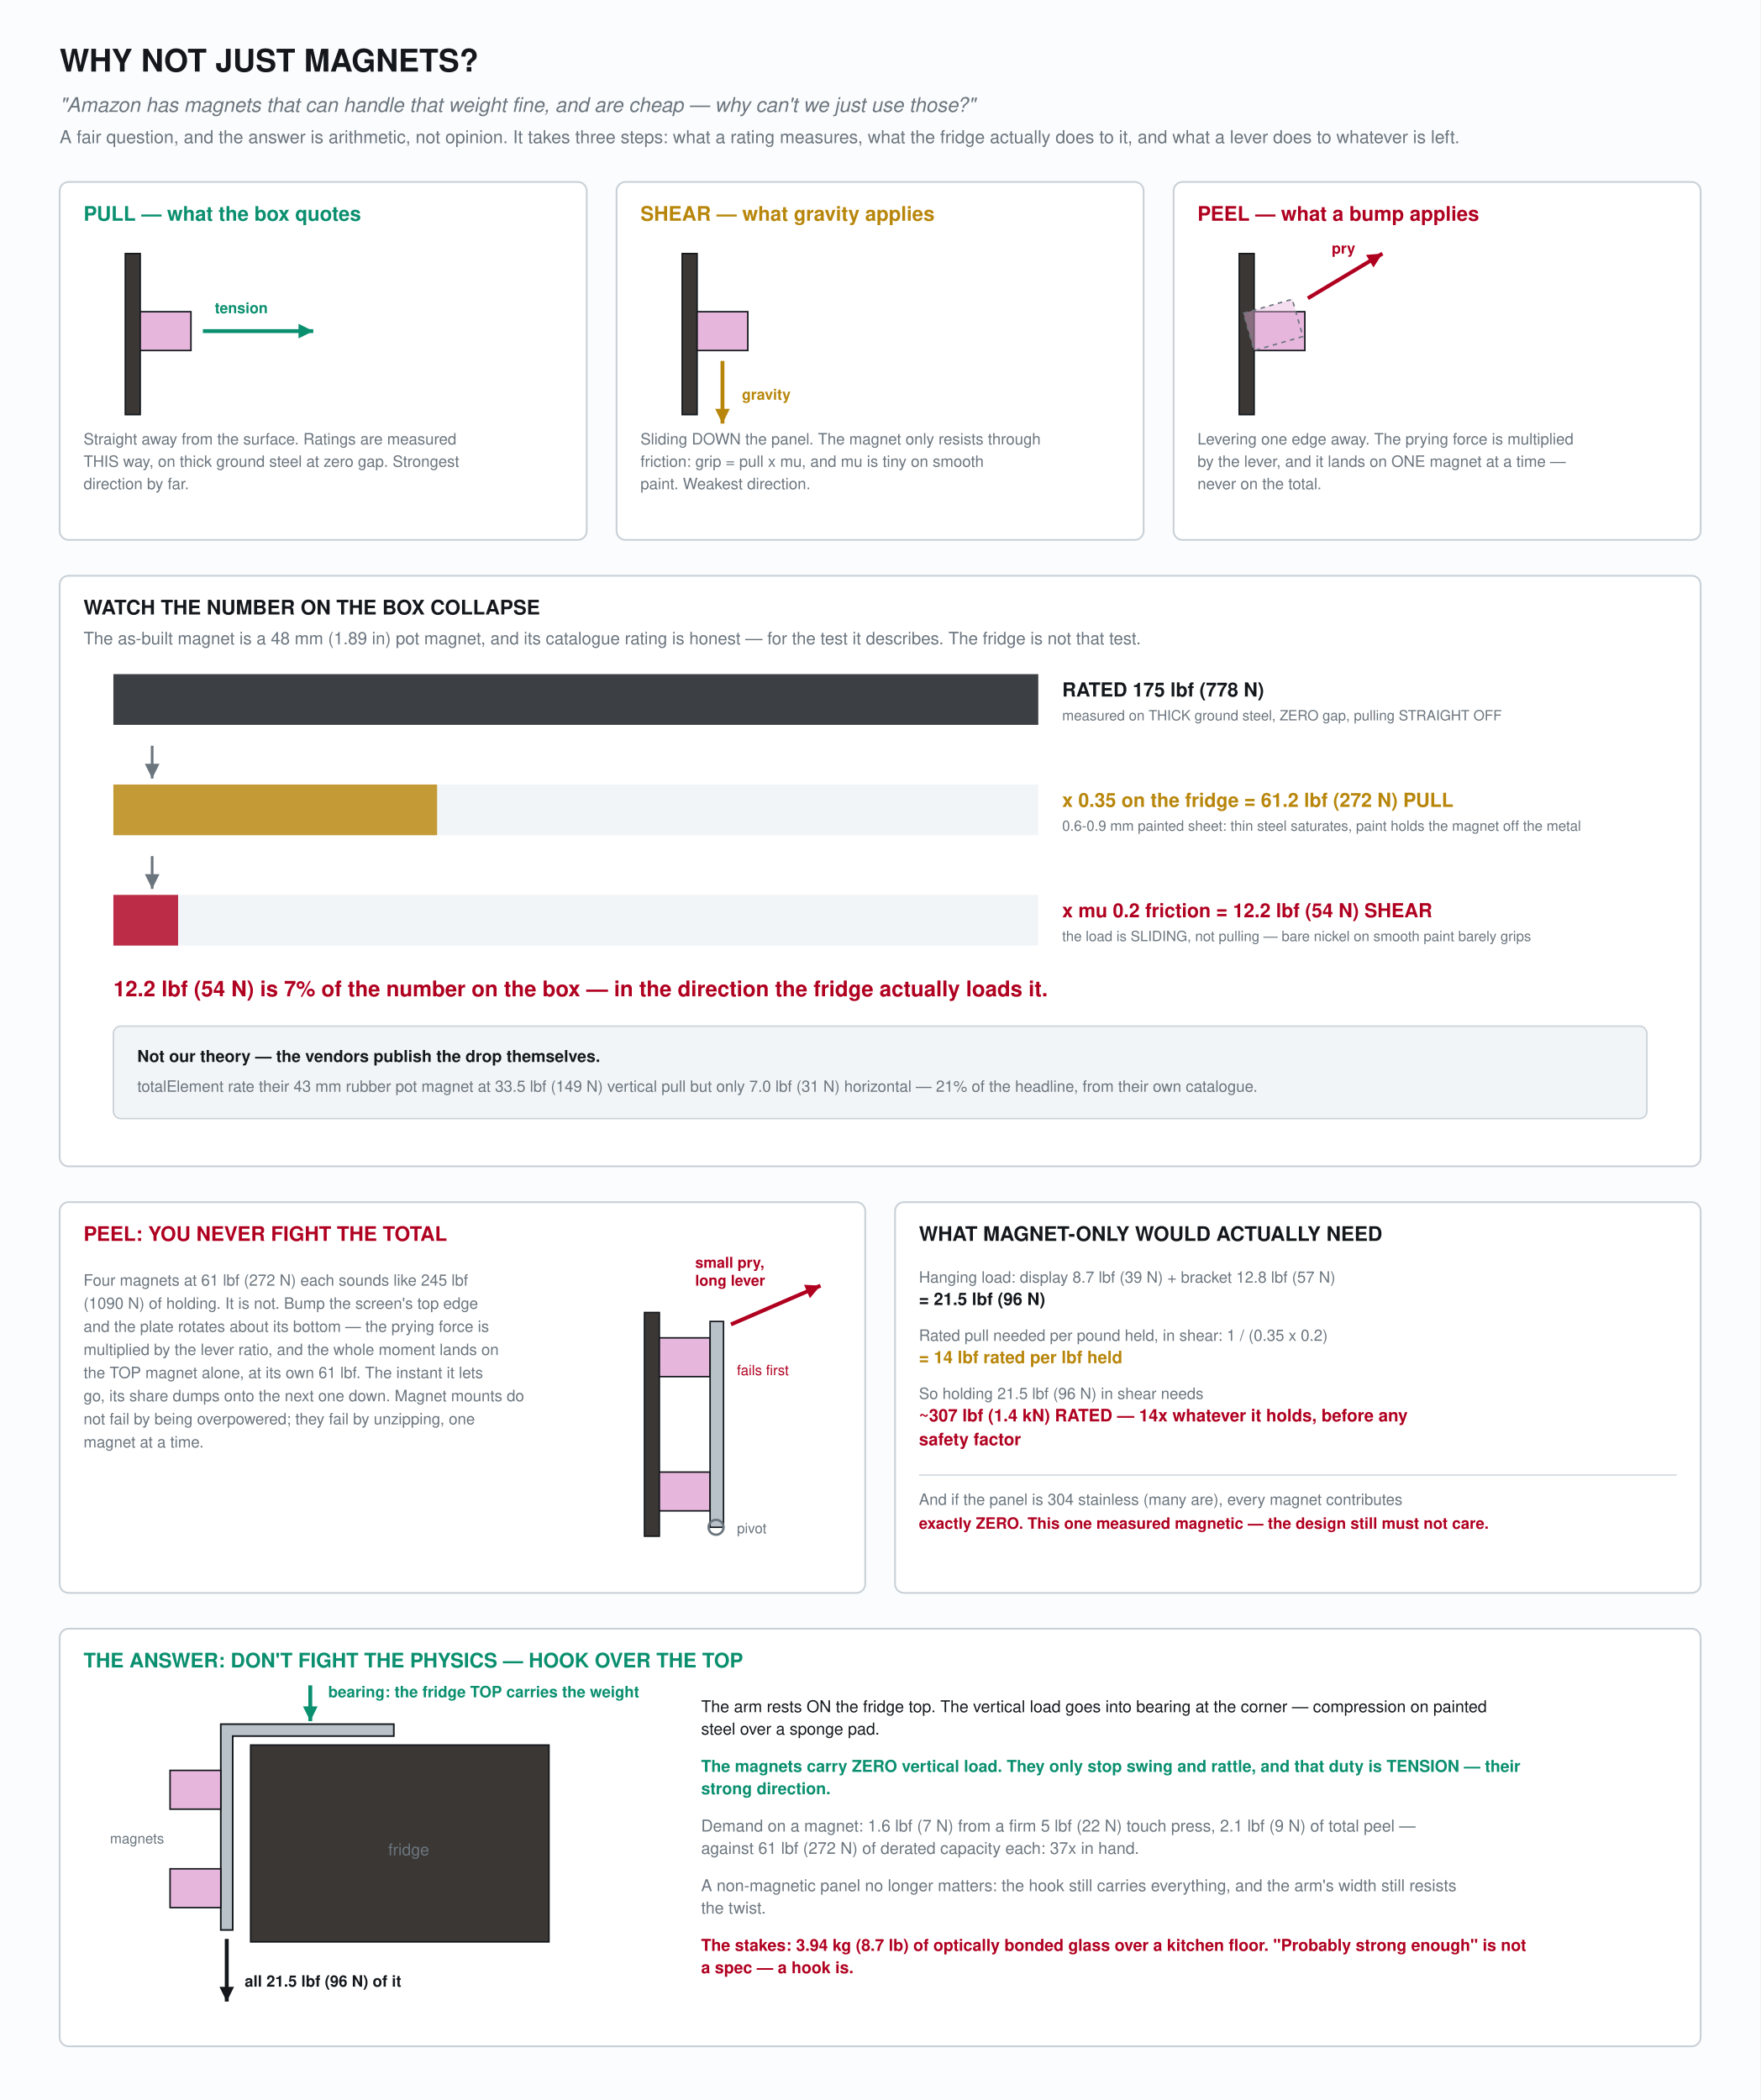
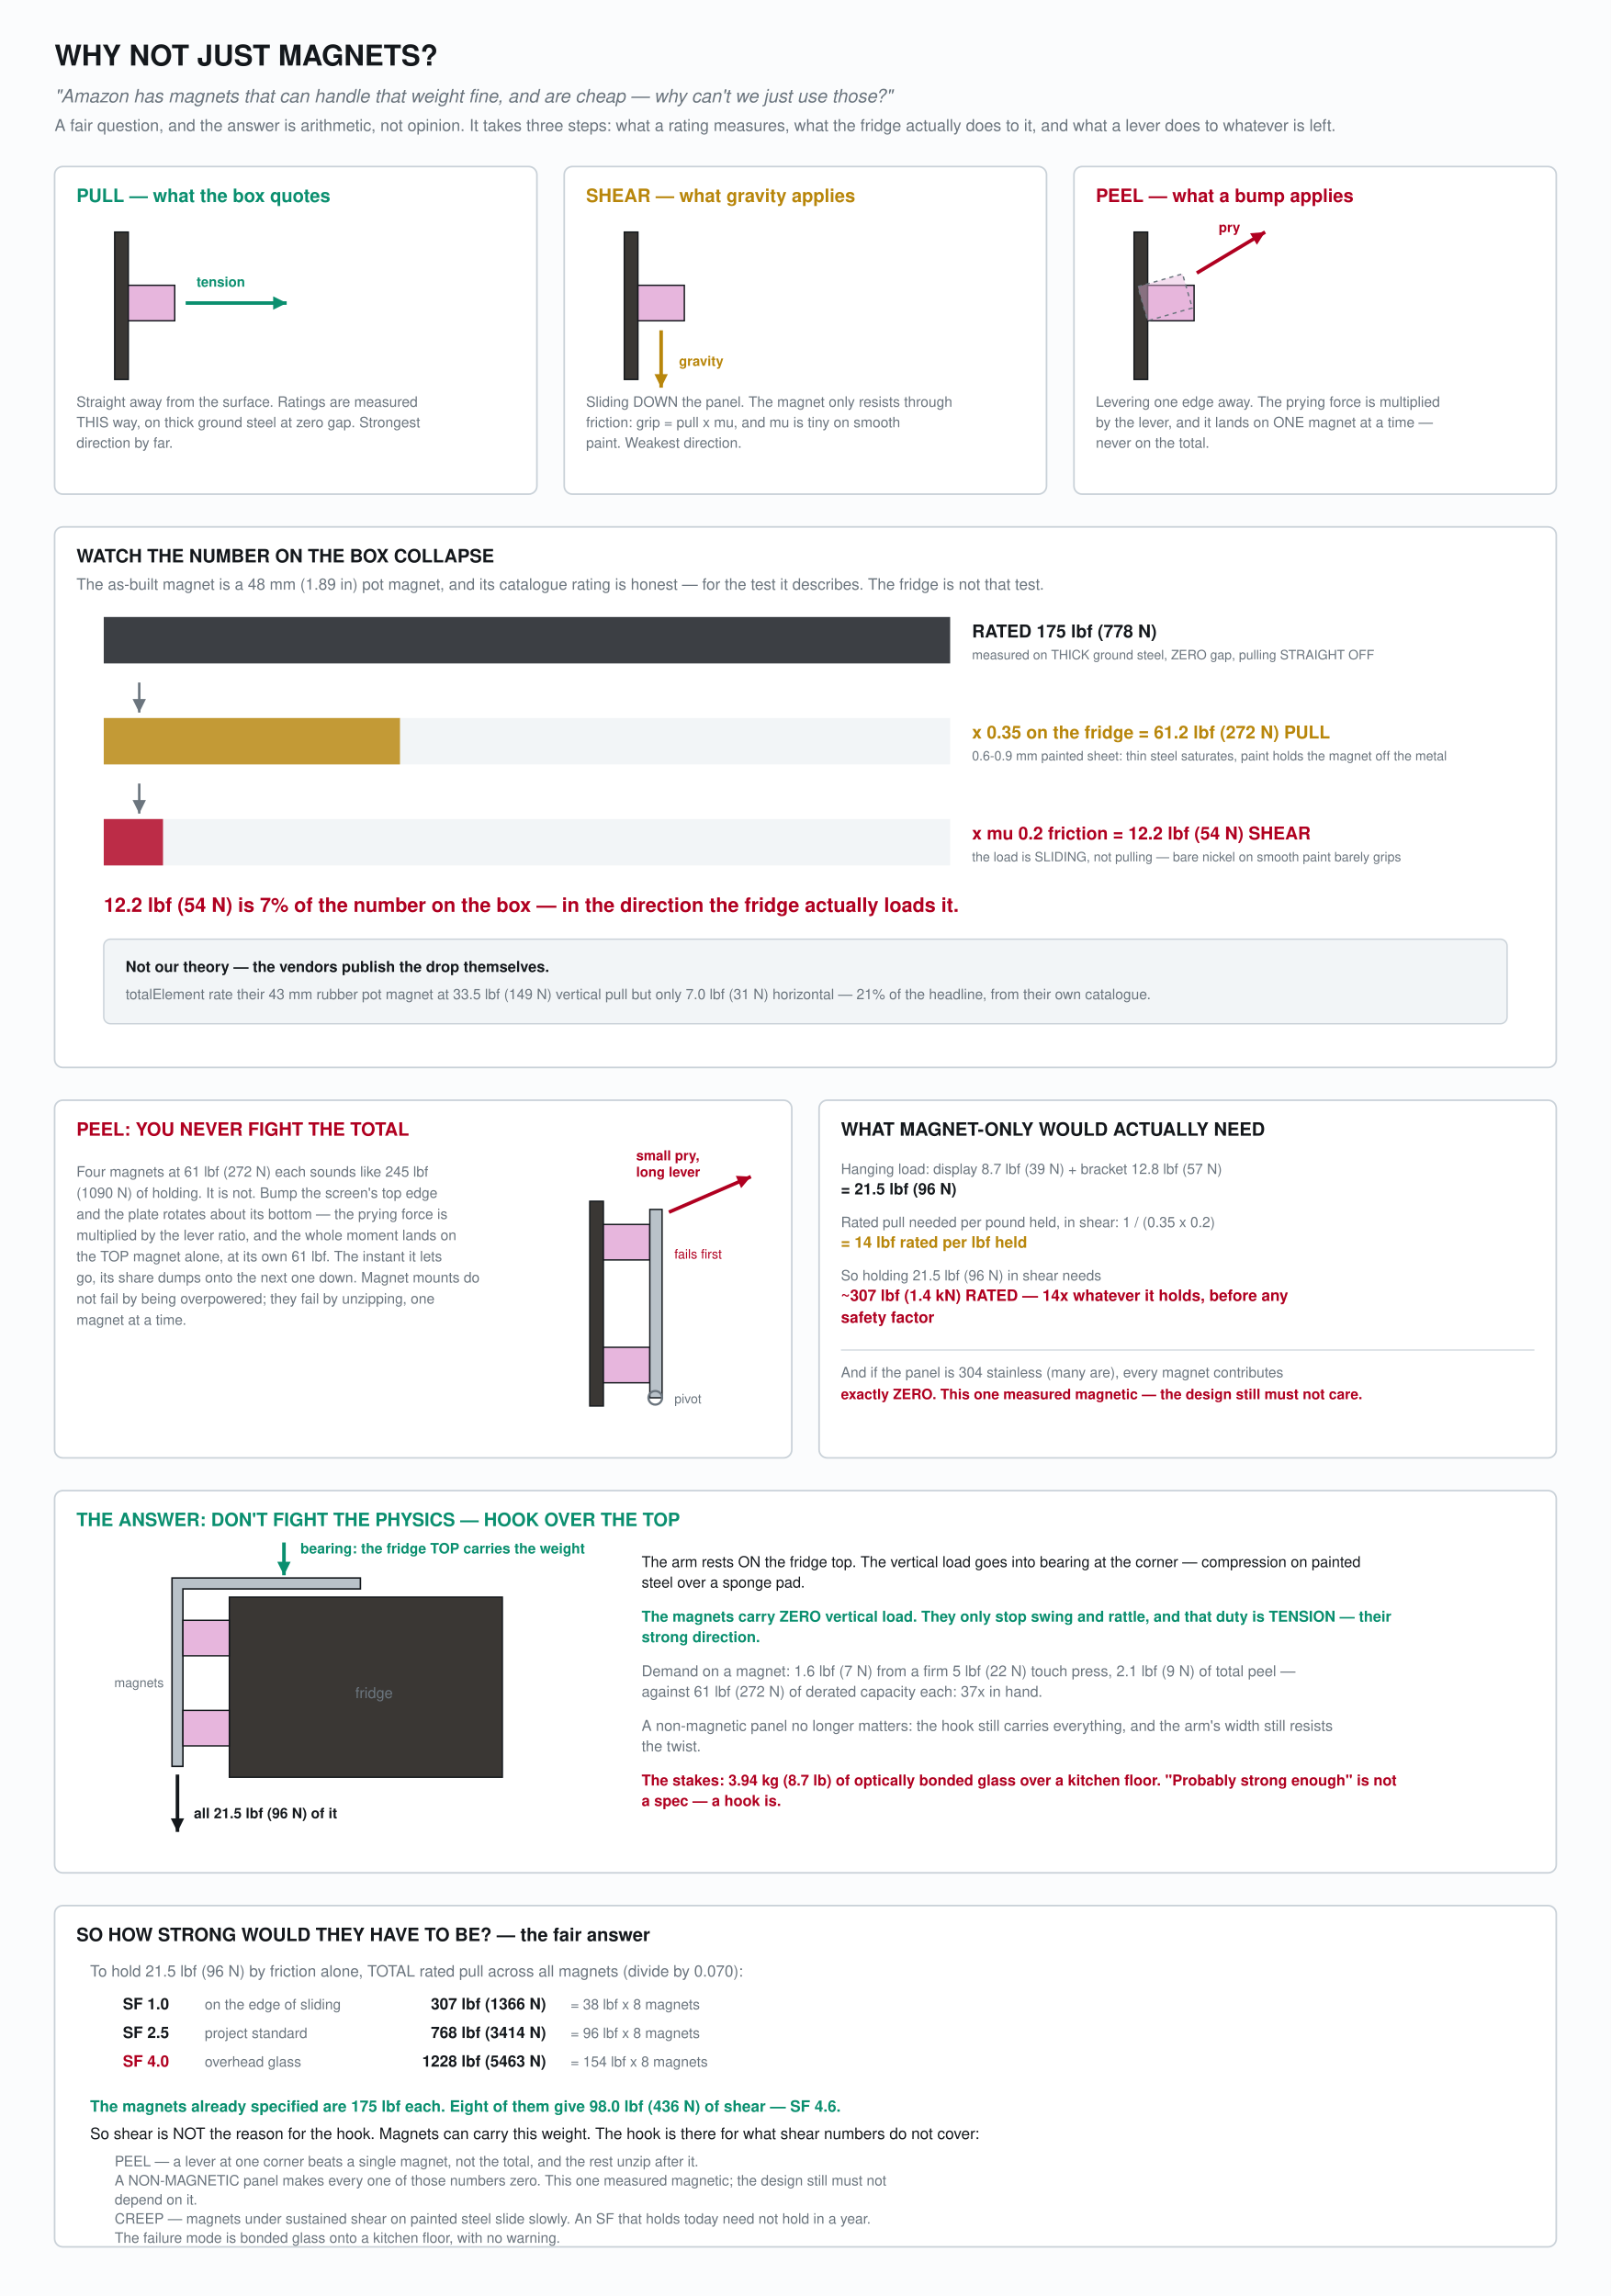
- <svg xmlns="http://www.w3.org/2000/svg" width="1180" height="1408" viewBox="0 0 1180 1408">
-   <rect width="1180" height="1408" fill="#fbfcfd" />
+ <svg xmlns="http://www.w3.org/2000/svg" width="1180" height="1682" viewBox="0 0 1180 1682">
+   <rect width="1180" height="1682" fill="#fbfcfd" />
  <text x="40.0" y="48.0" font-family="Helvetica,Arial,sans-serif" font-size="21" text-anchor="start" fill="#14181c" font-weight="bold">WHY NOT JUST MAGNETS?</text>
  <text x="40.0" y="75.0" font-family="Helvetica,Arial,sans-serif" font-size="13.5" text-anchor="start" fill="#6b757e" font-weight="normal" font-style="italic">"Amazon has magnets that can handle that weight fine, and are cheap — why can't we just use those?"</text>
  <text x="40.0" y="96.0" font-family="Helvetica,Arial,sans-serif" font-size="12" text-anchor="start" fill="#6b757e" font-weight="normal">A fair question, and the answer is arithmetic, not opinion. It takes three steps: what a rating measures, what the fridge actually does to it, and what a lever does to whatever is left.</text>
  <rect x="40.0" y="122.0" width="353.3" height="240.0" rx="6" fill="#ffffff" stroke="#c9d1d8" stroke-width="1.2" />
  <text x="56.0" y="148.0" font-family="Helvetica,Arial,sans-serif" font-size="13.5" text-anchor="start" fill="#0a8f6f" font-weight="bold">PULL — what the box quotes</text>
  <rect x="84.0" y="170.0" width="10" height="108.0" fill="#3a3734" stroke="#14181c" stroke-width="1.0" />
  <rect x="94.0" y="209.0" width="34" height="26" fill="#e7b6dd" stroke="#14181c" stroke-width="1.0" />
  <line x1="136.0" y1="222.0" x2="210.0" y2="222.0" stroke="#0a8f6f" stroke-width="2.6" />
  <path d="M210.0 222.0 L200.1 226.9 L200.1 217.1 Z" fill="#0a8f6f" />
  <text x="144.0" y="210.0" font-family="Helvetica,Arial,sans-serif" font-size="10" text-anchor="start" fill="#0a8f6f" font-weight="bold">tension</text>
  <text x="56.0" y="298.0" font-family="Helvetica,Arial,sans-serif" font-size="10.5" text-anchor="start" fill="#6b757e" font-weight="normal">Straight away from the surface. Ratings are measured</text>
  <text x="56.0" y="313.0" font-family="Helvetica,Arial,sans-serif" font-size="10.5" text-anchor="start" fill="#6b757e" font-weight="normal">THIS way, on thick ground steel at zero gap. Strongest</text>
  <text x="56.0" y="328.0" font-family="Helvetica,Arial,sans-serif" font-size="10.5" text-anchor="start" fill="#6b757e" font-weight="normal">direction by far.</text>
  <rect x="413.3" y="122.0" width="353.3" height="240.0" rx="6" fill="#ffffff" stroke="#c9d1d8" stroke-width="1.2" />
  <text x="429.3" y="148.0" font-family="Helvetica,Arial,sans-serif" font-size="13.5" text-anchor="start" fill="#b8860b" font-weight="bold">SHEAR — what gravity applies</text>
  <rect x="457.3" y="170.0" width="10" height="108.0" fill="#3a3734" stroke="#14181c" stroke-width="1.0" />
  <rect x="467.3" y="209.0" width="34" height="26" fill="#e7b6dd" stroke="#14181c" stroke-width="1.0" />
  <line x1="484.3" y1="242.0" x2="484.3" y2="284.0" stroke="#b8860b" stroke-width="2.6" />
  <path d="M484.3 284.0 L479.4 274.1 L489.2 274.1 Z" fill="#b8860b" />
  <text x="497.3" y="268.0" font-family="Helvetica,Arial,sans-serif" font-size="10" text-anchor="start" fill="#b8860b" font-weight="bold">gravity</text>
  <text x="429.3" y="298.0" font-family="Helvetica,Arial,sans-serif" font-size="10.5" text-anchor="start" fill="#6b757e" font-weight="normal">Sliding DOWN the panel. The magnet only resists through</text>
  <text x="429.3" y="313.0" font-family="Helvetica,Arial,sans-serif" font-size="10.5" text-anchor="start" fill="#6b757e" font-weight="normal">friction: grip = pull x mu, and mu is tiny on smooth</text>
  <text x="429.3" y="328.0" font-family="Helvetica,Arial,sans-serif" font-size="10.5" text-anchor="start" fill="#6b757e" font-weight="normal">paint. Weakest direction.</text>
  <rect x="786.7" y="122.0" width="353.3" height="240.0" rx="6" fill="#ffffff" stroke="#c9d1d8" stroke-width="1.2" />
  <text x="802.7" y="148.0" font-family="Helvetica,Arial,sans-serif" font-size="13.5" text-anchor="start" fill="#b00020" font-weight="bold">PEEL — what a bump applies</text>
  <rect x="830.7" y="170.0" width="10" height="108.0" fill="#3a3734" stroke="#14181c" stroke-width="1.0" />
  <rect x="840.7" y="209.0" width="34" height="26" fill="#e7b6dd" stroke="#14181c" stroke-width="1.0" />
  <rect x="840.7" y="209.0" width="34" height="26" fill="#e7b6dd" fill-opacity="0.45" stroke="#6b757e" stroke-width="1.0" stroke-dasharray="3 3" transform="rotate(-16 840.7 235.0)" />
  <line x1="876.7" y1="200.0" x2="926.7" y2="170.0" stroke="#b00020" stroke-width="2.6" />
  <path d="M926.7 170.0 L920.7 179.3 L915.7 170.9 Z" fill="#b00020" />
  <text x="892.7" y="170.0" font-family="Helvetica,Arial,sans-serif" font-size="10" text-anchor="start" fill="#b00020" font-weight="bold">pry</text>
  <text x="802.7" y="298.0" font-family="Helvetica,Arial,sans-serif" font-size="10.5" text-anchor="start" fill="#6b757e" font-weight="normal">Levering one edge away. The prying force is multiplied</text>
  <text x="802.7" y="313.0" font-family="Helvetica,Arial,sans-serif" font-size="10.5" text-anchor="start" fill="#6b757e" font-weight="normal">by the lever, and it lands on ONE magnet at a time —</text>
  <text x="802.7" y="328.0" font-family="Helvetica,Arial,sans-serif" font-size="10.5" text-anchor="start" fill="#6b757e" font-weight="normal">never on the total.</text>
  <rect x="40.0" y="386.0" width="1100.0" height="396.0" rx="6" fill="#ffffff" stroke="#c9d1d8" stroke-width="1.2" />
  <text x="56.0" y="412.0" font-family="Helvetica,Arial,sans-serif" font-size="13.5" text-anchor="start" fill="#14181c" font-weight="bold">WATCH THE NUMBER ON THE BOX COLLAPSE</text>
  <text x="56.0" y="432.0" font-family="Helvetica,Arial,sans-serif" font-size="11.5" text-anchor="start" fill="#6b757e" font-weight="normal">The as-built magnet is a 48 mm (1.89 in) pot magnet, and its catalogue rating is honest — for the test it describes. The fridge is not that test.</text>
  <rect x="76.0" y="452.0" width="620.0" height="34.0" fill="#f2f5f7" />
  <rect x="76.0" y="452.0" width="620.0" height="34.0" fill="#14181c" fill-opacity="0.82" />
  <text x="712.0" y="467.0" font-family="Helvetica,Arial,sans-serif" font-size="13" text-anchor="start" fill="#14181c" font-weight="bold">RATED   175 lbf (778 N)</text>
  <text x="712.0" y="483.0" font-family="Helvetica,Arial,sans-serif" font-size="9.5" text-anchor="start" fill="#6b757e" font-weight="normal">measured on THICK ground steel, ZERO gap, pulling STRAIGHT OFF</text>
  <rect x="76.0" y="526.0" width="620.0" height="34.0" fill="#f2f5f7" />
  <rect x="76.0" y="526.0" width="217.0" height="34.0" fill="#b8860b" fill-opacity="0.82" />
  <text x="712.0" y="541.0" font-family="Helvetica,Arial,sans-serif" font-size="13" text-anchor="start" fill="#b8860b" font-weight="bold">x 0.35 on the fridge  =  61.2 lbf (272 N)  PULL</text>
  <text x="712.0" y="557.0" font-family="Helvetica,Arial,sans-serif" font-size="9.5" text-anchor="start" fill="#6b757e" font-weight="normal">0.6-0.9 mm painted sheet: thin steel saturates, paint holds the magnet off the metal</text>
  <line x1="102.0" y1="500.0" x2="102.0" y2="522.0" stroke="#6b757e" stroke-width="1.8" />
  <path d="M102.0 522.0 L97.1 512.1 L106.9 512.1 Z" fill="#6b757e" />
  <rect x="76.0" y="600.0" width="620.0" height="34.0" fill="#f2f5f7" />
  <rect x="76.0" y="600.0" width="43.4" height="34.0" fill="#b00020" fill-opacity="0.82" />
  <text x="712.0" y="615.0" font-family="Helvetica,Arial,sans-serif" font-size="13" text-anchor="start" fill="#b00020" font-weight="bold">x mu 0.2 friction  =  12.2 lbf (54 N)  SHEAR</text>
  <text x="712.0" y="631.0" font-family="Helvetica,Arial,sans-serif" font-size="9.5" text-anchor="start" fill="#6b757e" font-weight="normal">the load is SLIDING, not pulling — bare nickel on smooth paint barely grips</text>
  <line x1="102.0" y1="574.0" x2="102.0" y2="596.0" stroke="#6b757e" stroke-width="1.8" />
  <path d="M102.0 596.0 L97.1 586.1 L106.9 586.1 Z" fill="#6b757e" />
  <text x="76.0" y="668.0" font-family="Helvetica,Arial,sans-serif" font-size="14.5" text-anchor="start" fill="#b00020" font-weight="bold">12.2 lbf (54 N) is 7% of the number on the box — in the direction the fridge actually loads it.</text>
  <rect x="76.0" y="688.0" width="1028.0" height="62" rx="5" fill="#f2f5f7" stroke="#c9d1d8" stroke-width="1.0" />
  <text x="92.0" y="712.0" font-family="Helvetica,Arial,sans-serif" font-size="11" text-anchor="start" fill="#14181c" font-weight="bold">Not our theory — the vendors publish the drop themselves.</text>
  <text x="92.0" y="732.0" font-family="Helvetica,Arial,sans-serif" font-size="10.5" text-anchor="start" fill="#6b757e" font-weight="normal">totalElement rate their 43 mm rubber pot magnet at 33.5 lbf (149 N) vertical pull but only 7.0 lbf (31 N) horizontal — 21% of the headline, from their own catalogue.</text>
  <rect x="40.0" y="806.0" width="540.0" height="262.0" rx="6" fill="#ffffff" stroke="#c9d1d8" stroke-width="1.2" />
  <text x="56.0" y="832.0" font-family="Helvetica,Arial,sans-serif" font-size="13.5" text-anchor="start" fill="#b00020" font-weight="bold">PEEL: YOU NEVER FIGHT THE TOTAL</text>
  <text x="56.0" y="862.0" font-family="Helvetica,Arial,sans-serif" font-size="10.5" text-anchor="start" fill="#6b757e" font-weight="normal">Four magnets at 61 lbf (272 N) each sounds like 245 lbf</text>
  <text x="56.0" y="877.5" font-family="Helvetica,Arial,sans-serif" font-size="10.5" text-anchor="start" fill="#6b757e" font-weight="normal">(1090 N) of holding. It is not. Bump the screen's top edge</text>
  <text x="56.0" y="893.0" font-family="Helvetica,Arial,sans-serif" font-size="10.5" text-anchor="start" fill="#6b757e" font-weight="normal">and the plate rotates about its bottom — the prying force is</text>
  <text x="56.0" y="908.5" font-family="Helvetica,Arial,sans-serif" font-size="10.5" text-anchor="start" fill="#6b757e" font-weight="normal">multiplied by the lever ratio, and the whole moment lands on</text>
  <text x="56.0" y="924.0" font-family="Helvetica,Arial,sans-serif" font-size="10.5" text-anchor="start" fill="#6b757e" font-weight="normal">the TOP magnet alone, at its own 61 lbf. The instant it lets</text>
  <text x="56.0" y="939.5" font-family="Helvetica,Arial,sans-serif" font-size="10.5" text-anchor="start" fill="#6b757e" font-weight="normal">go, its share dumps onto the next one down. Magnet mounts do</text>
  <text x="56.0" y="955.0" font-family="Helvetica,Arial,sans-serif" font-size="10.5" text-anchor="start" fill="#6b757e" font-weight="normal">not fail by being overpowered; they fail by unzipping, one</text>
  <text x="56.0" y="970.5" font-family="Helvetica,Arial,sans-serif" font-size="10.5" text-anchor="start" fill="#6b757e" font-weight="normal">magnet at a time.</text>
  <rect x="432.0" y="880.0" width="10" height="150.0" fill="#3a3734" stroke="#14181c" stroke-width="1.0" />
  <rect x="442.0" y="897.0" width="34" height="26" fill="#e7b6dd" stroke="#14181c" stroke-width="1.0" />
  <rect x="442.0" y="987.0" width="34" height="26" fill="#e7b6dd" stroke="#14181c" stroke-width="1.0" />
  <rect x="476.0" y="886.0" width="9" height="138" fill="#b9c2c9" stroke="#14181c" stroke-width="1.0" />
  <line x1="490.0" y1="888.0" x2="550.0" y2="862.0" stroke="#b00020" stroke-width="2.6" />
  <path d="M550.0 862.0 L542.9 870.4 L539.0 861.4 Z" fill="#b00020" />
  <text x="466.0" y="850.0" font-family="Helvetica,Arial,sans-serif" font-size="10" text-anchor="start" fill="#b00020" font-weight="bold">small pry,</text>
  <text x="466.0" y="862.0" font-family="Helvetica,Arial,sans-serif" font-size="10" text-anchor="start" fill="#b00020" font-weight="bold">long lever</text>
  <circle cx="480.0" cy="1024.0" r="5" fill="none" stroke="#6b757e" stroke-width="1.6" />
  <text x="494.0" y="1028.0" font-family="Helvetica,Arial,sans-serif" font-size="9.5" text-anchor="start" fill="#6b757e" font-weight="normal">pivot</text>
  <text x="494.0" y="922.0" font-family="Helvetica,Arial,sans-serif" font-size="9.5" text-anchor="start" fill="#b00020" font-weight="normal">fails first</text>
  <rect x="600.0" y="806.0" width="540.0" height="262.0" rx="6" fill="#ffffff" stroke="#c9d1d8" stroke-width="1.2" />
  <text x="616.0" y="832.0" font-family="Helvetica,Arial,sans-serif" font-size="13.5" text-anchor="start" fill="#14181c" font-weight="bold">WHAT MAGNET-ONLY WOULD ACTUALLY NEED</text>
  <text x="616.0" y="860.0" font-family="Helvetica,Arial,sans-serif" font-size="10.5" text-anchor="start" fill="#6b757e" font-weight="normal">Hanging load: display 8.7 lbf (39 N) + bracket 12.8 lbf (57 N)</text>
  <text x="616.0" y="875.0" font-family="Helvetica,Arial,sans-serif" font-size="11.5" text-anchor="start" fill="#14181c" font-weight="bold">= 21.5 lbf (96 N)</text>
  <text x="616.0" y="899.0" font-family="Helvetica,Arial,sans-serif" font-size="10.5" text-anchor="start" fill="#6b757e" font-weight="normal">Rated pull needed per pound held, in shear: 1 / (0.35 x 0.2)</text>
  <text x="616.0" y="914.0" font-family="Helvetica,Arial,sans-serif" font-size="11.5" text-anchor="start" fill="#b8860b" font-weight="bold">= 14 lbf rated per lbf held</text>
  <text x="616.0" y="938.0" font-family="Helvetica,Arial,sans-serif" font-size="10.5" text-anchor="start" fill="#6b757e" font-weight="normal">So holding 21.5 lbf (96 N) in shear needs</text>
  <text x="616.0" y="953.0" font-family="Helvetica,Arial,sans-serif" font-size="11.5" text-anchor="start" fill="#b00020" font-weight="bold">~307 lbf (1.4 kN) RATED — 14x whatever it holds, before any</text>
  <text x="616.0" y="969.0" font-family="Helvetica,Arial,sans-serif" font-size="11.5" text-anchor="start" fill="#b00020" font-weight="bold">safety factor</text>
  <line x1="616.0" y1="989.0" x2="1124.0" y2="989.0" stroke="#c9d1d8" stroke-width="0.8" />
  <text x="616.0" y="1009.0" font-family="Helvetica,Arial,sans-serif" font-size="10.5" text-anchor="start" fill="#6b757e" font-weight="normal">And if the panel is 304 stainless (many are), every magnet contributes</text>
  <text x="616.0" y="1025.0" font-family="Helvetica,Arial,sans-serif" font-size="10.5" text-anchor="start" fill="#b00020" font-weight="bold">exactly ZERO. This one measured magnetic — the design still must not care.</text>
  <rect x="40.0" y="1092.0" width="1100.0" height="280.0" rx="6" fill="#ffffff" stroke="#c9d1d8" stroke-width="1.2" />
  <text x="56.0" y="1118.0" font-family="Helvetica,Arial,sans-serif" font-size="13.5" text-anchor="start" fill="#0a8f6f" font-weight="bold">THE ANSWER: DON'T FIGHT THE PHYSICS — HOOK OVER THE TOP</text>
  <rect x="168.0" y="1170.0" width="200" height="132" fill="#3a3734" stroke="#14181c" stroke-width="1.0" />
  <text x="274.0" y="1244.0" font-family="Helvetica,Arial,sans-serif" font-size="11" text-anchor="middle" fill="#6b757e" font-weight="normal">fridge</text>
-   <path d="M148.0 1294.0 L148.0 1156.0 L264.0 1156.0 L264.0 1164.0 L156.0 1164.0 L156.0 1294.0 Z" fill="#b9c2c9" stroke="#14181c" stroke-width="1.1" />
-   <line x1="152.0" y1="1300.0" x2="152.0" y2="1342.0" stroke="#14181c" stroke-width="2.6" />
-   <path d="M152.0 1342.0 L147.1 1332.1 L156.9 1332.1 Z" fill="#14181c" />
-   <text x="164.0" y="1332.0" font-family="Helvetica,Arial,sans-serif" font-size="10.5" text-anchor="start" fill="#14181c" font-weight="bold">all 21.5 lbf (96 N) of it</text>
+   <path d="M126.0 1294.0 L126.0 1156.0 L264.0 1156.0 L264.0 1164.0 L134.0 1164.0 L134.0 1294.0 Z" fill="#b9c2c9" stroke="#14181c" stroke-width="1.1" />
+   <line x1="130.0" y1="1300.0" x2="130.0" y2="1342.0" stroke="#14181c" stroke-width="2.6" />
+   <path d="M130.0 1342.0 L125.1 1332.1 L134.9 1332.1 Z" fill="#14181c" />
+   <text x="142.0" y="1332.0" font-family="Helvetica,Arial,sans-serif" font-size="10.5" text-anchor="start" fill="#14181c" font-weight="bold">all 21.5 lbf (96 N) of it</text>
  <line x1="208.0" y1="1130.0" x2="208.0" y2="1154.0" stroke="#0a8f6f" stroke-width="2.6" />
  <path d="M208.0 1154.0 L203.1 1144.1 L212.9 1144.1 Z" fill="#0a8f6f" />
  <text x="220.0" y="1138.0" font-family="Helvetica,Arial,sans-serif" font-size="10.5" text-anchor="start" fill="#0a8f6f" font-weight="bold">bearing: the fridge TOP carries the weight</text>
-   <rect x="114.0" y="1187.0" width="34" height="26" fill="#e7b6dd" stroke="#14181c" stroke-width="1.0" />
-   <rect x="114.0" y="1253.0" width="34" height="26" fill="#e7b6dd" stroke="#14181c" stroke-width="1.0" />
-   <text x="110.0" y="1236.0" font-family="Helvetica,Arial,sans-serif" font-size="9.5" text-anchor="end" fill="#6b757e" font-weight="normal">magnets</text>
+   <rect x="134.0" y="1187.0" width="34" height="26" fill="#e7b6dd" stroke="#14181c" stroke-width="1.0" />
+   <rect x="134.0" y="1253.0" width="34" height="26" fill="#e7b6dd" stroke="#14181c" stroke-width="1.0" />
+   <text x="120.0" y="1236.0" font-family="Helvetica,Arial,sans-serif" font-size="9.5" text-anchor="end" fill="#6b757e" font-weight="normal">magnets</text>
  <text x="470.0" y="1148.0" font-family="Helvetica,Arial,sans-serif" font-size="11" text-anchor="start" fill="#14181c" font-weight="normal">The arm rests ON the fridge top. The vertical load goes into bearing at the corner — compression on painted</text>
  <text x="470.0" y="1163.0" font-family="Helvetica,Arial,sans-serif" font-size="11" text-anchor="start" fill="#14181c" font-weight="normal">steel over a sponge pad.</text>
  <text x="470.0" y="1188.0" font-family="Helvetica,Arial,sans-serif" font-size="11" text-anchor="start" fill="#0a8f6f" font-weight="bold">The magnets carry ZERO vertical load. They only stop swing and rattle, and that duty is TENSION — their</text>
  <text x="470.0" y="1203.0" font-family="Helvetica,Arial,sans-serif" font-size="11" text-anchor="start" fill="#0a8f6f" font-weight="bold">strong direction.</text>
  <text x="470.0" y="1228.0" font-family="Helvetica,Arial,sans-serif" font-size="11" text-anchor="start" fill="#6b757e" font-weight="normal">Demand on a magnet: 1.6 lbf (7 N) from a firm 5 lbf (22 N) touch press, 2.1 lbf (9 N) of total peel —</text>
  <text x="470.0" y="1243.0" font-family="Helvetica,Arial,sans-serif" font-size="11" text-anchor="start" fill="#6b757e" font-weight="normal">against 61 lbf (272 N) of derated capacity each: 37x in hand.</text>
  <text x="470.0" y="1268.0" font-family="Helvetica,Arial,sans-serif" font-size="11" text-anchor="start" fill="#6b757e" font-weight="normal">A non-magnetic panel no longer matters: the hook still carries everything, and the arm's width still resists</text>
  <text x="470.0" y="1283.0" font-family="Helvetica,Arial,sans-serif" font-size="11" text-anchor="start" fill="#6b757e" font-weight="normal">the twist.</text>
  <text x="470.0" y="1308.0" font-family="Helvetica,Arial,sans-serif" font-size="11" text-anchor="start" fill="#b00020" font-weight="bold">The stakes: 3.94 kg (8.7 lb) of optically bonded glass over a kitchen floor. "Probably strong enough" is not</text>
  <text x="470.0" y="1323.0" font-family="Helvetica,Arial,sans-serif" font-size="11" text-anchor="start" fill="#b00020" font-weight="bold">a spec — a hook is.</text>
+   <rect x="40.0" y="1396.0" width="1100.0" height="250.0" rx="6" fill="#ffffff" stroke="#c9d1d8" stroke-width="1.2" />
+   <text x="56.0" y="1422.0" font-family="Helvetica,Arial,sans-serif" font-size="13.5" text-anchor="start" fill="#14181c" font-weight="bold">SO HOW STRONG WOULD THEY HAVE TO BE? — the fair answer</text>
+   <text x="66.0" y="1448.0" font-family="Helvetica,Arial,sans-serif" font-size="11.5" text-anchor="start" fill="#6b757e" font-weight="normal">To hold 21.5 lbf (96 N) by friction alone, TOTAL rated pull across all magnets (divide by 0.070):</text>
+   <text x="90.0" y="1472.0" font-family="Helvetica,Arial,sans-serif" font-size="11.5" text-anchor="start" fill="#14181c" font-weight="bold">SF 1.0</text>
+   <text x="150.0" y="1472.0" font-family="Helvetica,Arial,sans-serif" font-size="10.5" text-anchor="start" fill="#6b757e" font-weight="normal">on the edge of sliding</text>
+   <text x="400.0" y="1472.0" font-family="Helvetica,Arial,sans-serif" font-size="11.5" text-anchor="end" fill="#14181c" font-weight="bold">307 lbf (1366 N)</text>
+   <text x="418.0" y="1472.0" font-family="Helvetica,Arial,sans-serif" font-size="10.5" text-anchor="start" fill="#6b757e" font-weight="normal">= 38 lbf x 8 magnets</text>
+   <text x="90.0" y="1493.0" font-family="Helvetica,Arial,sans-serif" font-size="11.5" text-anchor="start" fill="#14181c" font-weight="bold">SF 2.5</text>
+   <text x="150.0" y="1493.0" font-family="Helvetica,Arial,sans-serif" font-size="10.5" text-anchor="start" fill="#6b757e" font-weight="normal">project standard</text>
+   <text x="400.0" y="1493.0" font-family="Helvetica,Arial,sans-serif" font-size="11.5" text-anchor="end" fill="#14181c" font-weight="bold">768 lbf (3414 N)</text>
+   <text x="418.0" y="1493.0" font-family="Helvetica,Arial,sans-serif" font-size="10.5" text-anchor="start" fill="#6b757e" font-weight="normal">= 96 lbf x 8 magnets</text>
+   <text x="90.0" y="1514.0" font-family="Helvetica,Arial,sans-serif" font-size="11.5" text-anchor="start" fill="#b00020" font-weight="bold">SF 4.0</text>
+   <text x="150.0" y="1514.0" font-family="Helvetica,Arial,sans-serif" font-size="10.5" text-anchor="start" fill="#6b757e" font-weight="normal">overhead glass</text>
+   <text x="400.0" y="1514.0" font-family="Helvetica,Arial,sans-serif" font-size="11.5" text-anchor="end" fill="#14181c" font-weight="bold">1228 lbf (5463 N)</text>
+   <text x="418.0" y="1514.0" font-family="Helvetica,Arial,sans-serif" font-size="10.5" text-anchor="start" fill="#6b757e" font-weight="normal">= 154 lbf x 8 magnets</text>
+   <text x="66.0" y="1547.0" font-family="Helvetica,Arial,sans-serif" font-size="11.5" text-anchor="start" fill="#0a8f6f" font-weight="bold">The magnets already specified are 175 lbf each. Eight of them give 98.0 lbf (436 N) of shear — SF 4.6.</text>
+   <text x="66.0" y="1567.0" font-family="Helvetica,Arial,sans-serif" font-size="11.5" text-anchor="start" fill="#14181c" font-weight="normal">So shear is NOT the reason for the hook. Magnets can carry this weight. The hook is there for what shear numbers do not cover:</text>
+   <text x="84.0" y="1587.0" font-family="Helvetica,Arial,sans-serif" font-size="10.5" text-anchor="start" fill="#6b757e" font-weight="normal">PEEL — a lever at one corner beats a single magnet, not the total, and the rest unzip after it.</text>
+   <text x="84.0" y="1601.0" font-family="Helvetica,Arial,sans-serif" font-size="10.5" text-anchor="start" fill="#6b757e" font-weight="normal">A NON-MAGNETIC panel makes every one of those numbers zero. This one measured magnetic; the design still must not</text>
+   <text x="84.0" y="1615.0" font-family="Helvetica,Arial,sans-serif" font-size="10.5" text-anchor="start" fill="#6b757e" font-weight="normal">depend on it.</text>
+   <text x="84.0" y="1629.0" font-family="Helvetica,Arial,sans-serif" font-size="10.5" text-anchor="start" fill="#6b757e" font-weight="normal">CREEP — magnets under sustained shear on painted steel slide slowly. An SF that holds today need not hold in a year.</text>
+   <text x="84.0" y="1643.0" font-family="Helvetica,Arial,sans-serif" font-size="10.5" text-anchor="start" fill="#6b757e" font-weight="normal">The failure mode is bonded glass onto a kitchen floor, with no warning.</text>
</svg>
